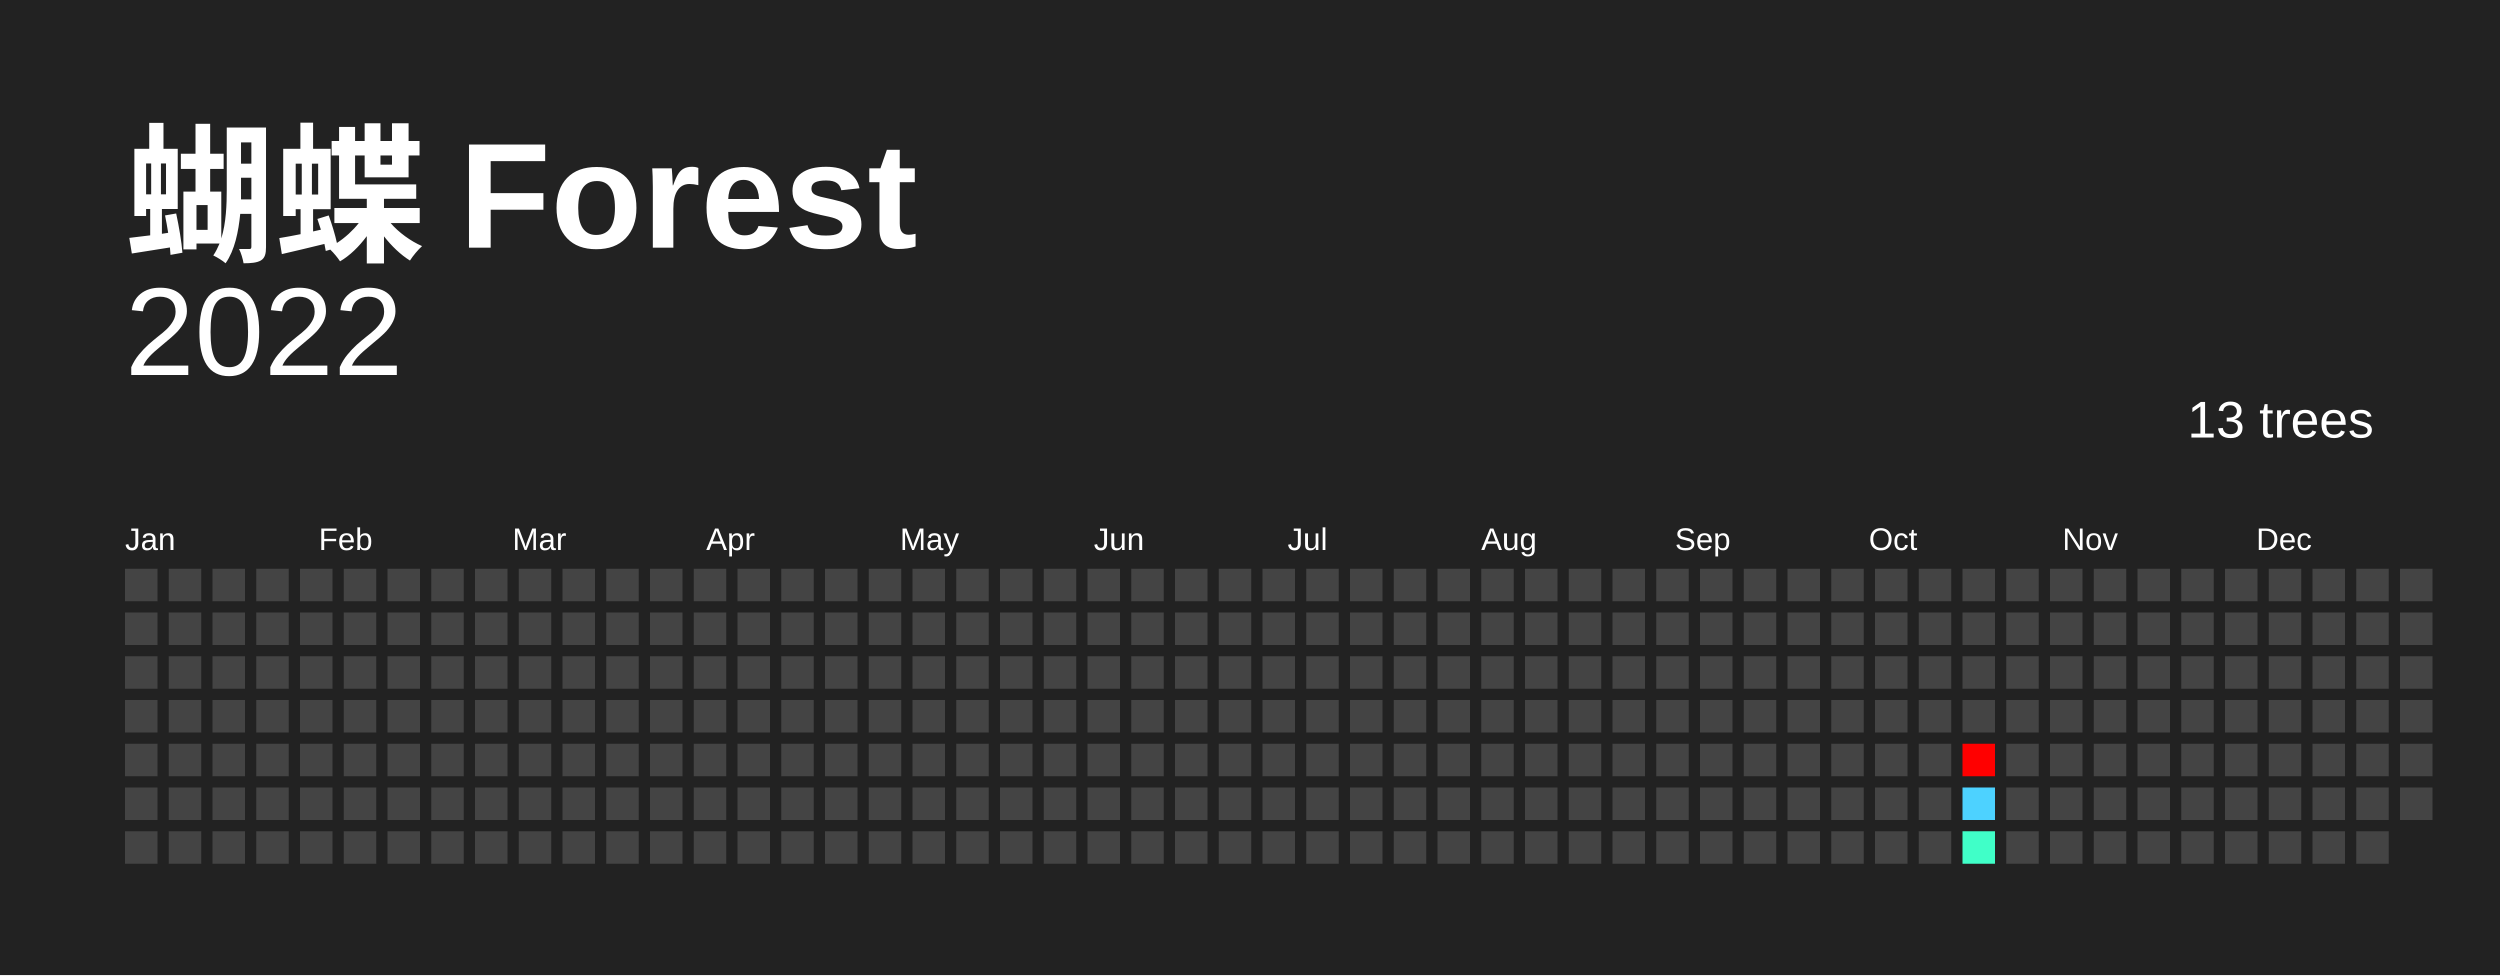
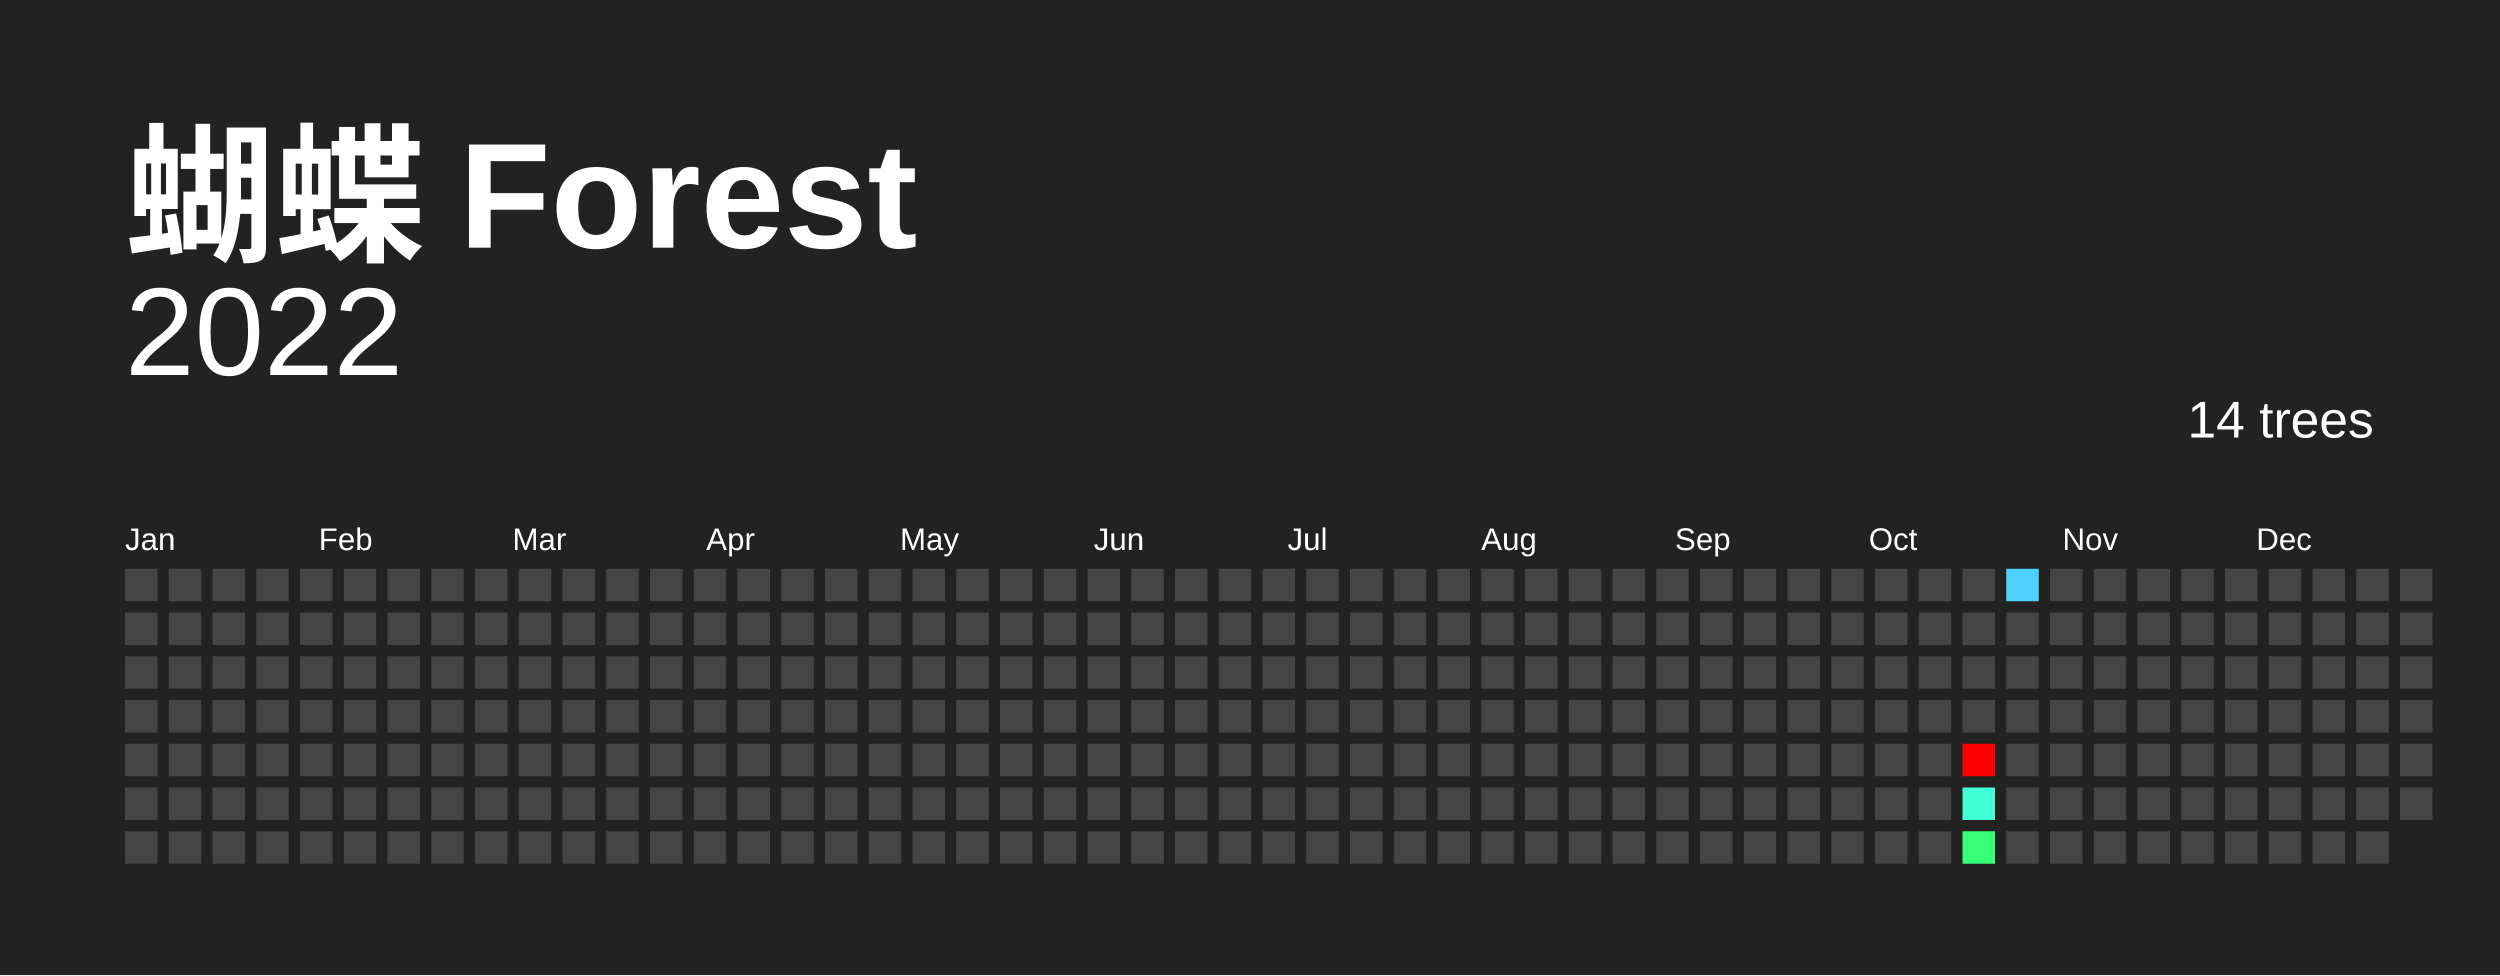
<svg xmlns="http://www.w3.org/2000/svg" baseProfile="full" height="78mm" version="1.1" viewBox="0,0,200,78" width="200mm">
  <defs />
  <rect fill="#222222" height="78" width="200" x="0" y="0" />
  <text fill="#FFFFFF" style="font-size:12px; font-family:Arial; font-weight:bold;" x="10" y="20">蝴蝶 Forest</text>
  <text alignment-baseline="hanging" fill="#FFFFFF" style="font-size:10.0px; font-family:Arial;" x="10" y="30">2022</text>
-   <text alignment-baseline="hanging" fill="#FFFFFF" style="font-size:4.125px; font-family:Arial;" x="175" y="35">13 trees</text>
+   <text alignment-baseline="hanging" fill="#FFFFFF" style="font-size:4.125px; font-family:Arial;" x="175" y="35">14 trees</text>
  <text fill="#FFFFFF" style="font-size:2.5px; font-family:Arial" x="10.0" y="44">Jan</text>
  <text fill="#FFFFFF" style="font-size:2.5px; font-family:Arial" x="25.5" y="44">Feb</text>
  <text fill="#FFFFFF" style="font-size:2.5px; font-family:Arial" x="41.0" y="44">Mar</text>
  <text fill="#FFFFFF" style="font-size:2.5px; font-family:Arial" x="56.5" y="44">Apr</text>
  <text fill="#FFFFFF" style="font-size:2.5px; font-family:Arial" x="72.0" y="44">May</text>
  <text fill="#FFFFFF" style="font-size:2.5px; font-family:Arial" x="87.5" y="44">Jun</text>
  <text fill="#FFFFFF" style="font-size:2.5px; font-family:Arial" x="103.0" y="44">Jul</text>
  <text fill="#FFFFFF" style="font-size:2.5px; font-family:Arial" x="118.5" y="44">Aug</text>
  <text fill="#FFFFFF" style="font-size:2.5px; font-family:Arial" x="134.0" y="44">Sep</text>
  <text fill="#FFFFFF" style="font-size:2.5px; font-family:Arial" x="149.5" y="44">Oct</text>
  <text fill="#FFFFFF" style="font-size:2.5px; font-family:Arial" x="165.0" y="44">Nov</text>
  <text fill="#FFFFFF" style="font-size:2.5px; font-family:Arial" x="180.5" y="44">Dec</text>
  <rect fill="#444444" height="2.6" width="2.6" x="10.0" y="45.5" />
  <rect fill="#444444" height="2.6" width="2.6" x="10.0" y="49.0" />
  <rect fill="#444444" height="2.6" width="2.6" x="10.0" y="52.5" />
  <rect fill="#444444" height="2.6" width="2.6" x="10.0" y="56.0" />
  <rect fill="#444444" height="2.6" width="2.6" x="10.0" y="59.5" />
  <rect fill="#444444" height="2.6" width="2.6" x="10.0" y="63.0" />
  <rect fill="#444444" height="2.6" width="2.6" x="10.0" y="66.5" />
  <rect fill="#444444" height="2.6" width="2.6" x="13.5" y="45.5" />
  <rect fill="#444444" height="2.6" width="2.6" x="13.5" y="49.0" />
  <rect fill="#444444" height="2.6" width="2.6" x="13.5" y="52.5" />
  <rect fill="#444444" height="2.6" width="2.6" x="13.5" y="56.0" />
  <rect fill="#444444" height="2.6" width="2.6" x="13.5" y="59.5" />
  <rect fill="#444444" height="2.6" width="2.6" x="13.5" y="63.0" />
  <rect fill="#444444" height="2.6" width="2.6" x="13.5" y="66.5" />
  <rect fill="#444444" height="2.6" width="2.6" x="17.0" y="45.5" />
  <rect fill="#444444" height="2.6" width="2.6" x="17.0" y="49.0" />
  <rect fill="#444444" height="2.6" width="2.6" x="17.0" y="52.5" />
  <rect fill="#444444" height="2.6" width="2.6" x="17.0" y="56.0" />
  <rect fill="#444444" height="2.6" width="2.6" x="17.0" y="59.5" />
  <rect fill="#444444" height="2.6" width="2.6" x="17.0" y="63.0" />
  <rect fill="#444444" height="2.6" width="2.6" x="17.0" y="66.5" />
  <rect fill="#444444" height="2.6" width="2.6" x="20.5" y="45.5" />
  <rect fill="#444444" height="2.6" width="2.6" x="20.5" y="49.0" />
  <rect fill="#444444" height="2.6" width="2.6" x="20.5" y="52.5" />
  <rect fill="#444444" height="2.6" width="2.6" x="20.5" y="56.0" />
  <rect fill="#444444" height="2.6" width="2.6" x="20.5" y="59.5" />
  <rect fill="#444444" height="2.6" width="2.6" x="20.5" y="63.0" />
  <rect fill="#444444" height="2.6" width="2.6" x="20.5" y="66.5" />
  <rect fill="#444444" height="2.6" width="2.6" x="24.0" y="45.5" />
  <rect fill="#444444" height="2.6" width="2.6" x="24.0" y="49.0" />
  <rect fill="#444444" height="2.6" width="2.6" x="24.0" y="52.5" />
  <rect fill="#444444" height="2.6" width="2.6" x="24.0" y="56.0" />
  <rect fill="#444444" height="2.6" width="2.6" x="24.0" y="59.5" />
  <rect fill="#444444" height="2.6" width="2.6" x="24.0" y="63.0" />
  <rect fill="#444444" height="2.6" width="2.6" x="24.0" y="66.5" />
  <rect fill="#444444" height="2.6" width="2.6" x="27.5" y="45.5" />
  <rect fill="#444444" height="2.6" width="2.6" x="27.5" y="49.0" />
  <rect fill="#444444" height="2.6" width="2.6" x="27.5" y="52.5" />
  <rect fill="#444444" height="2.6" width="2.6" x="27.5" y="56.0" />
  <rect fill="#444444" height="2.6" width="2.6" x="27.5" y="59.5" />
  <rect fill="#444444" height="2.6" width="2.6" x="27.5" y="63.0" />
  <rect fill="#444444" height="2.6" width="2.6" x="27.5" y="66.5" />
  <rect fill="#444444" height="2.6" width="2.6" x="31.0" y="45.5" />
  <rect fill="#444444" height="2.6" width="2.6" x="31.0" y="49.0" />
  <rect fill="#444444" height="2.6" width="2.6" x="31.0" y="52.5" />
  <rect fill="#444444" height="2.6" width="2.6" x="31.0" y="56.0" />
  <rect fill="#444444" height="2.6" width="2.6" x="31.0" y="59.5" />
  <rect fill="#444444" height="2.6" width="2.6" x="31.0" y="63.0" />
  <rect fill="#444444" height="2.6" width="2.6" x="31.0" y="66.5" />
  <rect fill="#444444" height="2.6" width="2.6" x="34.5" y="45.5" />
  <rect fill="#444444" height="2.6" width="2.6" x="34.5" y="49.0" />
  <rect fill="#444444" height="2.6" width="2.6" x="34.5" y="52.5" />
  <rect fill="#444444" height="2.6" width="2.6" x="34.5" y="56.0" />
  <rect fill="#444444" height="2.6" width="2.6" x="34.5" y="59.5" />
  <rect fill="#444444" height="2.6" width="2.6" x="34.5" y="63.0" />
  <rect fill="#444444" height="2.6" width="2.6" x="34.5" y="66.5" />
  <rect fill="#444444" height="2.6" width="2.6" x="38.0" y="45.5" />
  <rect fill="#444444" height="2.6" width="2.6" x="38.0" y="49.0" />
  <rect fill="#444444" height="2.6" width="2.6" x="38.0" y="52.5" />
  <rect fill="#444444" height="2.6" width="2.6" x="38.0" y="56.0" />
  <rect fill="#444444" height="2.6" width="2.6" x="38.0" y="59.5" />
  <rect fill="#444444" height="2.6" width="2.6" x="38.0" y="63.0" />
  <rect fill="#444444" height="2.6" width="2.6" x="38.0" y="66.5" />
  <rect fill="#444444" height="2.6" width="2.6" x="41.5" y="45.5" />
  <rect fill="#444444" height="2.6" width="2.6" x="41.5" y="49.0" />
  <rect fill="#444444" height="2.6" width="2.6" x="41.5" y="52.5" />
  <rect fill="#444444" height="2.6" width="2.6" x="41.5" y="56.0" />
  <rect fill="#444444" height="2.6" width="2.6" x="41.5" y="59.5" />
  <rect fill="#444444" height="2.6" width="2.6" x="41.5" y="63.0" />
  <rect fill="#444444" height="2.6" width="2.6" x="41.5" y="66.5" />
  <rect fill="#444444" height="2.6" width="2.6" x="45.0" y="45.5" />
  <rect fill="#444444" height="2.6" width="2.6" x="45.0" y="49.0" />
  <rect fill="#444444" height="2.6" width="2.6" x="45.0" y="52.5" />
  <rect fill="#444444" height="2.6" width="2.6" x="45.0" y="56.0" />
  <rect fill="#444444" height="2.6" width="2.6" x="45.0" y="59.5" />
  <rect fill="#444444" height="2.6" width="2.6" x="45.0" y="63.0" />
  <rect fill="#444444" height="2.6" width="2.6" x="45.0" y="66.5" />
  <rect fill="#444444" height="2.6" width="2.6" x="48.5" y="45.5" />
  <rect fill="#444444" height="2.6" width="2.6" x="48.5" y="49.0" />
  <rect fill="#444444" height="2.6" width="2.6" x="48.5" y="52.5" />
  <rect fill="#444444" height="2.6" width="2.6" x="48.5" y="56.0" />
  <rect fill="#444444" height="2.6" width="2.6" x="48.5" y="59.5" />
  <rect fill="#444444" height="2.6" width="2.6" x="48.5" y="63.0" />
  <rect fill="#444444" height="2.6" width="2.6" x="48.5" y="66.5" />
  <rect fill="#444444" height="2.6" width="2.6" x="52.0" y="45.5" />
  <rect fill="#444444" height="2.6" width="2.6" x="52.0" y="49.0" />
  <rect fill="#444444" height="2.6" width="2.6" x="52.0" y="52.5" />
  <rect fill="#444444" height="2.6" width="2.6" x="52.0" y="56.0" />
  <rect fill="#444444" height="2.6" width="2.6" x="52.0" y="59.5" />
  <rect fill="#444444" height="2.6" width="2.6" x="52.0" y="63.0" />
  <rect fill="#444444" height="2.6" width="2.6" x="52.0" y="66.5" />
  <rect fill="#444444" height="2.6" width="2.6" x="55.5" y="45.5" />
  <rect fill="#444444" height="2.6" width="2.6" x="55.5" y="49.0" />
  <rect fill="#444444" height="2.6" width="2.6" x="55.5" y="52.5" />
  <rect fill="#444444" height="2.6" width="2.6" x="55.5" y="56.0" />
  <rect fill="#444444" height="2.6" width="2.6" x="55.5" y="59.5" />
  <rect fill="#444444" height="2.6" width="2.6" x="55.5" y="63.0" />
  <rect fill="#444444" height="2.6" width="2.6" x="55.5" y="66.5" />
  <rect fill="#444444" height="2.6" width="2.6" x="59.0" y="45.5" />
  <rect fill="#444444" height="2.6" width="2.6" x="59.0" y="49.0" />
  <rect fill="#444444" height="2.6" width="2.6" x="59.0" y="52.5" />
  <rect fill="#444444" height="2.6" width="2.6" x="59.0" y="56.0" />
  <rect fill="#444444" height="2.6" width="2.6" x="59.0" y="59.5" />
  <rect fill="#444444" height="2.6" width="2.6" x="59.0" y="63.0" />
  <rect fill="#444444" height="2.6" width="2.6" x="59.0" y="66.5" />
  <rect fill="#444444" height="2.6" width="2.6" x="62.5" y="45.5" />
  <rect fill="#444444" height="2.6" width="2.6" x="62.5" y="49.0" />
  <rect fill="#444444" height="2.6" width="2.6" x="62.5" y="52.5" />
  <rect fill="#444444" height="2.6" width="2.6" x="62.5" y="56.0" />
  <rect fill="#444444" height="2.6" width="2.6" x="62.5" y="59.5" />
  <rect fill="#444444" height="2.6" width="2.6" x="62.5" y="63.0" />
  <rect fill="#444444" height="2.6" width="2.6" x="62.5" y="66.5" />
  <rect fill="#444444" height="2.6" width="2.6" x="66.0" y="45.5" />
  <rect fill="#444444" height="2.6" width="2.6" x="66.0" y="49.0" />
  <rect fill="#444444" height="2.6" width="2.6" x="66.0" y="52.5" />
  <rect fill="#444444" height="2.6" width="2.6" x="66.0" y="56.0" />
  <rect fill="#444444" height="2.6" width="2.6" x="66.0" y="59.5" />
  <rect fill="#444444" height="2.6" width="2.6" x="66.0" y="63.0" />
  <rect fill="#444444" height="2.6" width="2.6" x="66.0" y="66.5" />
  <rect fill="#444444" height="2.6" width="2.6" x="69.5" y="45.5" />
  <rect fill="#444444" height="2.6" width="2.6" x="69.5" y="49.0" />
  <rect fill="#444444" height="2.6" width="2.6" x="69.5" y="52.5" />
  <rect fill="#444444" height="2.6" width="2.6" x="69.5" y="56.0" />
  <rect fill="#444444" height="2.6" width="2.6" x="69.5" y="59.5" />
  <rect fill="#444444" height="2.6" width="2.6" x="69.5" y="63.0" />
  <rect fill="#444444" height="2.6" width="2.6" x="69.5" y="66.5" />
  <rect fill="#444444" height="2.6" width="2.6" x="73.0" y="45.5" />
  <rect fill="#444444" height="2.6" width="2.6" x="73.0" y="49.0" />
  <rect fill="#444444" height="2.6" width="2.6" x="73.0" y="52.5" />
  <rect fill="#444444" height="2.6" width="2.6" x="73.0" y="56.0" />
  <rect fill="#444444" height="2.6" width="2.6" x="73.0" y="59.5" />
  <rect fill="#444444" height="2.6" width="2.6" x="73.0" y="63.0" />
  <rect fill="#444444" height="2.6" width="2.6" x="73.0" y="66.5" />
  <rect fill="#444444" height="2.6" width="2.6" x="76.5" y="45.5" />
  <rect fill="#444444" height="2.6" width="2.6" x="76.5" y="49.0" />
  <rect fill="#444444" height="2.6" width="2.6" x="76.5" y="52.5" />
  <rect fill="#444444" height="2.6" width="2.6" x="76.5" y="56.0" />
  <rect fill="#444444" height="2.6" width="2.6" x="76.5" y="59.5" />
  <rect fill="#444444" height="2.6" width="2.6" x="76.5" y="63.0" />
  <rect fill="#444444" height="2.6" width="2.6" x="76.5" y="66.5" />
  <rect fill="#444444" height="2.6" width="2.6" x="80.0" y="45.5" />
  <rect fill="#444444" height="2.6" width="2.6" x="80.0" y="49.0" />
  <rect fill="#444444" height="2.6" width="2.6" x="80.0" y="52.5" />
  <rect fill="#444444" height="2.6" width="2.6" x="80.0" y="56.0" />
  <rect fill="#444444" height="2.6" width="2.6" x="80.0" y="59.5" />
  <rect fill="#444444" height="2.6" width="2.6" x="80.0" y="63.0" />
  <rect fill="#444444" height="2.6" width="2.6" x="80.0" y="66.5" />
  <rect fill="#444444" height="2.6" width="2.6" x="83.5" y="45.5" />
  <rect fill="#444444" height="2.6" width="2.6" x="83.5" y="49.0" />
  <rect fill="#444444" height="2.6" width="2.6" x="83.5" y="52.5" />
  <rect fill="#444444" height="2.6" width="2.6" x="83.5" y="56.0" />
  <rect fill="#444444" height="2.6" width="2.6" x="83.5" y="59.5" />
  <rect fill="#444444" height="2.6" width="2.6" x="83.5" y="63.0" />
  <rect fill="#444444" height="2.6" width="2.6" x="83.5" y="66.5" />
  <rect fill="#444444" height="2.6" width="2.6" x="87.0" y="45.5" />
  <rect fill="#444444" height="2.6" width="2.6" x="87.0" y="49.0" />
  <rect fill="#444444" height="2.6" width="2.6" x="87.0" y="52.5" />
  <rect fill="#444444" height="2.6" width="2.6" x="87.0" y="56.0" />
  <rect fill="#444444" height="2.6" width="2.6" x="87.0" y="59.5" />
  <rect fill="#444444" height="2.6" width="2.6" x="87.0" y="63.0" />
  <rect fill="#444444" height="2.6" width="2.6" x="87.0" y="66.5" />
  <rect fill="#444444" height="2.6" width="2.6" x="90.5" y="45.5" />
  <rect fill="#444444" height="2.6" width="2.6" x="90.5" y="49.0" />
  <rect fill="#444444" height="2.6" width="2.6" x="90.5" y="52.5" />
  <rect fill="#444444" height="2.6" width="2.6" x="90.5" y="56.0" />
  <rect fill="#444444" height="2.6" width="2.6" x="90.5" y="59.5" />
  <rect fill="#444444" height="2.6" width="2.6" x="90.5" y="63.0" />
  <rect fill="#444444" height="2.6" width="2.6" x="90.5" y="66.5" />
  <rect fill="#444444" height="2.6" width="2.6" x="94.0" y="45.5" />
  <rect fill="#444444" height="2.6" width="2.6" x="94.0" y="49.0" />
  <rect fill="#444444" height="2.6" width="2.6" x="94.0" y="52.5" />
  <rect fill="#444444" height="2.6" width="2.6" x="94.0" y="56.0" />
  <rect fill="#444444" height="2.6" width="2.6" x="94.0" y="59.5" />
  <rect fill="#444444" height="2.6" width="2.6" x="94.0" y="63.0" />
  <rect fill="#444444" height="2.6" width="2.6" x="94.0" y="66.5" />
  <rect fill="#444444" height="2.6" width="2.6" x="97.5" y="45.5" />
  <rect fill="#444444" height="2.6" width="2.6" x="97.5" y="49.0" />
  <rect fill="#444444" height="2.6" width="2.6" x="97.5" y="52.5" />
  <rect fill="#444444" height="2.6" width="2.6" x="97.5" y="56.0" />
  <rect fill="#444444" height="2.6" width="2.6" x="97.5" y="59.5" />
  <rect fill="#444444" height="2.6" width="2.6" x="97.5" y="63.0" />
  <rect fill="#444444" height="2.6" width="2.6" x="97.5" y="66.5" />
  <rect fill="#444444" height="2.6" width="2.6" x="101.0" y="45.5" />
  <rect fill="#444444" height="2.6" width="2.6" x="101.0" y="49.0" />
  <rect fill="#444444" height="2.6" width="2.6" x="101.0" y="52.5" />
  <rect fill="#444444" height="2.6" width="2.6" x="101.0" y="56.0" />
  <rect fill="#444444" height="2.6" width="2.6" x="101.0" y="59.5" />
  <rect fill="#444444" height="2.6" width="2.6" x="101.0" y="63.0" />
  <rect fill="#444444" height="2.6" width="2.6" x="101.0" y="66.5" />
  <rect fill="#444444" height="2.6" width="2.6" x="104.5" y="45.5" />
  <rect fill="#444444" height="2.6" width="2.6" x="104.5" y="49.0" />
  <rect fill="#444444" height="2.6" width="2.6" x="104.5" y="52.5" />
  <rect fill="#444444" height="2.6" width="2.6" x="104.5" y="56.0" />
  <rect fill="#444444" height="2.6" width="2.6" x="104.5" y="59.5" />
  <rect fill="#444444" height="2.6" width="2.6" x="104.5" y="63.0" />
  <rect fill="#444444" height="2.6" width="2.6" x="104.5" y="66.5" />
  <rect fill="#444444" height="2.6" width="2.6" x="108.0" y="45.5" />
  <rect fill="#444444" height="2.6" width="2.6" x="108.0" y="49.0" />
  <rect fill="#444444" height="2.6" width="2.6" x="108.0" y="52.5" />
  <rect fill="#444444" height="2.6" width="2.6" x="108.0" y="56.0" />
  <rect fill="#444444" height="2.6" width="2.6" x="108.0" y="59.5" />
  <rect fill="#444444" height="2.6" width="2.6" x="108.0" y="63.0" />
  <rect fill="#444444" height="2.6" width="2.6" x="108.0" y="66.5" />
  <rect fill="#444444" height="2.6" width="2.6" x="111.5" y="45.5" />
  <rect fill="#444444" height="2.6" width="2.6" x="111.5" y="49.0" />
  <rect fill="#444444" height="2.6" width="2.6" x="111.5" y="52.5" />
  <rect fill="#444444" height="2.6" width="2.6" x="111.5" y="56.0" />
  <rect fill="#444444" height="2.6" width="2.6" x="111.5" y="59.5" />
  <rect fill="#444444" height="2.6" width="2.6" x="111.5" y="63.0" />
  <rect fill="#444444" height="2.6" width="2.6" x="111.5" y="66.5" />
  <rect fill="#444444" height="2.6" width="2.6" x="115.0" y="45.5" />
  <rect fill="#444444" height="2.6" width="2.6" x="115.0" y="49.0" />
  <rect fill="#444444" height="2.6" width="2.6" x="115.0" y="52.5" />
  <rect fill="#444444" height="2.6" width="2.6" x="115.0" y="56.0" />
  <rect fill="#444444" height="2.6" width="2.6" x="115.0" y="59.5" />
  <rect fill="#444444" height="2.6" width="2.6" x="115.0" y="63.0" />
  <rect fill="#444444" height="2.6" width="2.6" x="115.0" y="66.5" />
  <rect fill="#444444" height="2.6" width="2.6" x="118.5" y="45.5" />
  <rect fill="#444444" height="2.6" width="2.6" x="118.5" y="49.0" />
  <rect fill="#444444" height="2.6" width="2.6" x="118.5" y="52.5" />
  <rect fill="#444444" height="2.6" width="2.6" x="118.5" y="56.0" />
  <rect fill="#444444" height="2.6" width="2.6" x="118.5" y="59.5" />
  <rect fill="#444444" height="2.6" width="2.6" x="118.5" y="63.0" />
  <rect fill="#444444" height="2.6" width="2.6" x="118.5" y="66.5" />
  <rect fill="#444444" height="2.6" width="2.6" x="122.0" y="45.5" />
  <rect fill="#444444" height="2.6" width="2.6" x="122.0" y="49.0" />
  <rect fill="#444444" height="2.6" width="2.6" x="122.0" y="52.5" />
  <rect fill="#444444" height="2.6" width="2.6" x="122.0" y="56.0" />
  <rect fill="#444444" height="2.6" width="2.6" x="122.0" y="59.5" />
  <rect fill="#444444" height="2.6" width="2.6" x="122.0" y="63.0" />
  <rect fill="#444444" height="2.6" width="2.6" x="122.0" y="66.5" />
  <rect fill="#444444" height="2.6" width="2.6" x="125.5" y="45.5" />
  <rect fill="#444444" height="2.6" width="2.6" x="125.5" y="49.0" />
  <rect fill="#444444" height="2.6" width="2.6" x="125.5" y="52.5" />
  <rect fill="#444444" height="2.6" width="2.6" x="125.5" y="56.0" />
  <rect fill="#444444" height="2.6" width="2.6" x="125.5" y="59.5" />
  <rect fill="#444444" height="2.6" width="2.6" x="125.5" y="63.0" />
  <rect fill="#444444" height="2.6" width="2.6" x="125.5" y="66.5" />
  <rect fill="#444444" height="2.6" width="2.6" x="129.0" y="45.5" />
  <rect fill="#444444" height="2.6" width="2.6" x="129.0" y="49.0" />
  <rect fill="#444444" height="2.6" width="2.6" x="129.0" y="52.5" />
  <rect fill="#444444" height="2.6" width="2.6" x="129.0" y="56.0" />
  <rect fill="#444444" height="2.6" width="2.6" x="129.0" y="59.5" />
  <rect fill="#444444" height="2.6" width="2.6" x="129.0" y="63.0" />
  <rect fill="#444444" height="2.6" width="2.6" x="129.0" y="66.5" />
  <rect fill="#444444" height="2.6" width="2.6" x="132.5" y="45.5" />
  <rect fill="#444444" height="2.6" width="2.6" x="132.5" y="49.0" />
  <rect fill="#444444" height="2.6" width="2.6" x="132.5" y="52.5" />
  <rect fill="#444444" height="2.6" width="2.6" x="132.5" y="56.0" />
  <rect fill="#444444" height="2.6" width="2.6" x="132.5" y="59.5" />
  <rect fill="#444444" height="2.6" width="2.6" x="132.5" y="63.0" />
  <rect fill="#444444" height="2.6" width="2.6" x="132.5" y="66.5" />
  <rect fill="#444444" height="2.6" width="2.6" x="136.0" y="45.5" />
  <rect fill="#444444" height="2.6" width="2.6" x="136.0" y="49.0" />
  <rect fill="#444444" height="2.6" width="2.6" x="136.0" y="52.5" />
  <rect fill="#444444" height="2.6" width="2.6" x="136.0" y="56.0" />
  <rect fill="#444444" height="2.6" width="2.6" x="136.0" y="59.5" />
  <rect fill="#444444" height="2.6" width="2.6" x="136.0" y="63.0" />
  <rect fill="#444444" height="2.6" width="2.6" x="136.0" y="66.5" />
  <rect fill="#444444" height="2.6" width="2.6" x="139.5" y="45.5" />
  <rect fill="#444444" height="2.6" width="2.6" x="139.5" y="49.0" />
  <rect fill="#444444" height="2.6" width="2.6" x="139.5" y="52.5" />
  <rect fill="#444444" height="2.6" width="2.6" x="139.5" y="56.0" />
  <rect fill="#444444" height="2.6" width="2.6" x="139.5" y="59.5" />
  <rect fill="#444444" height="2.6" width="2.6" x="139.5" y="63.0" />
  <rect fill="#444444" height="2.6" width="2.6" x="139.5" y="66.5" />
  <rect fill="#444444" height="2.6" width="2.6" x="143.0" y="45.5" />
  <rect fill="#444444" height="2.6" width="2.6" x="143.0" y="49.0" />
  <rect fill="#444444" height="2.6" width="2.6" x="143.0" y="52.5" />
  <rect fill="#444444" height="2.6" width="2.6" x="143.0" y="56.0" />
  <rect fill="#444444" height="2.6" width="2.6" x="143.0" y="59.5" />
  <rect fill="#444444" height="2.6" width="2.6" x="143.0" y="63.0" />
  <rect fill="#444444" height="2.6" width="2.6" x="143.0" y="66.5" />
  <rect fill="#444444" height="2.6" width="2.6" x="146.5" y="45.5" />
  <rect fill="#444444" height="2.6" width="2.6" x="146.5" y="49.0" />
  <rect fill="#444444" height="2.6" width="2.6" x="146.5" y="52.5" />
  <rect fill="#444444" height="2.6" width="2.6" x="146.5" y="56.0" />
  <rect fill="#444444" height="2.6" width="2.6" x="146.5" y="59.5" />
  <rect fill="#444444" height="2.6" width="2.6" x="146.5" y="63.0" />
  <rect fill="#444444" height="2.6" width="2.6" x="146.5" y="66.5" />
  <rect fill="#444444" height="2.6" width="2.6" x="150.0" y="45.5" />
  <rect fill="#444444" height="2.6" width="2.6" x="150.0" y="49.0" />
  <rect fill="#444444" height="2.6" width="2.6" x="150.0" y="52.5" />
  <rect fill="#444444" height="2.6" width="2.6" x="150.0" y="56.0" />
  <rect fill="#444444" height="2.6" width="2.6" x="150.0" y="59.5" />
  <rect fill="#444444" height="2.6" width="2.6" x="150.0" y="63.0" />
  <rect fill="#444444" height="2.6" width="2.6" x="150.0" y="66.5" />
  <rect fill="#444444" height="2.6" width="2.6" x="153.5" y="45.5" />
  <rect fill="#444444" height="2.6" width="2.6" x="153.5" y="49.0" />
  <rect fill="#444444" height="2.6" width="2.6" x="153.5" y="52.5" />
  <rect fill="#444444" height="2.6" width="2.6" x="153.5" y="56.0" />
  <rect fill="#444444" height="2.6" width="2.6" x="153.5" y="59.5" />
  <rect fill="#444444" height="2.6" width="2.6" x="153.5" y="63.0" />
  <rect fill="#444444" height="2.6" width="2.6" x="153.5" y="66.5" />
  <rect fill="#444444" height="2.6" width="2.6" x="157.0" y="45.5" />
  <rect fill="#444444" height="2.6" width="2.6" x="157.0" y="49.0" />
  <rect fill="#444444" height="2.6" width="2.6" x="157.0" y="52.5" />
  <rect fill="#444444" height="2.6" width="2.6" x="157.0" y="56.0" />
  <rect fill="red" height="2.6" width="2.6" x="157.0" y="59.5" />
-   <rect fill="#4dd2ff" height="2.6" width="2.6" x="157.0" y="63.0" />
-   <rect fill="#40ffc8" height="2.6" width="2.6" x="157.0" y="66.5" />
-   <rect fill="#444444" height="2.6" width="2.6" x="160.5" y="45.5" />
+   <rect fill="#42ffd7" height="2.6" width="2.6" x="157.0" y="63.0" />
+   <rect fill="#37ff78" height="2.6" width="2.6" x="157.0" y="66.5" />
+   <rect fill="#4dd2ff" height="2.6" width="2.6" x="160.5" y="45.5" />
  <rect fill="#444444" height="2.6" width="2.6" x="160.5" y="49.0" />
  <rect fill="#444444" height="2.6" width="2.6" x="160.5" y="52.5" />
  <rect fill="#444444" height="2.6" width="2.6" x="160.5" y="56.0" />
  <rect fill="#444444" height="2.6" width="2.6" x="160.5" y="59.5" />
  <rect fill="#444444" height="2.6" width="2.6" x="160.5" y="63.0" />
  <rect fill="#444444" height="2.6" width="2.6" x="160.5" y="66.5" />
  <rect fill="#444444" height="2.6" width="2.6" x="164.0" y="45.5" />
  <rect fill="#444444" height="2.6" width="2.6" x="164.0" y="49.0" />
  <rect fill="#444444" height="2.6" width="2.6" x="164.0" y="52.5" />
  <rect fill="#444444" height="2.6" width="2.6" x="164.0" y="56.0" />
  <rect fill="#444444" height="2.6" width="2.6" x="164.0" y="59.5" />
  <rect fill="#444444" height="2.6" width="2.6" x="164.0" y="63.0" />
  <rect fill="#444444" height="2.6" width="2.6" x="164.0" y="66.5" />
  <rect fill="#444444" height="2.6" width="2.6" x="167.5" y="45.5" />
  <rect fill="#444444" height="2.6" width="2.6" x="167.5" y="49.0" />
  <rect fill="#444444" height="2.6" width="2.6" x="167.5" y="52.5" />
  <rect fill="#444444" height="2.6" width="2.6" x="167.5" y="56.0" />
  <rect fill="#444444" height="2.6" width="2.6" x="167.5" y="59.5" />
  <rect fill="#444444" height="2.6" width="2.6" x="167.5" y="63.0" />
  <rect fill="#444444" height="2.6" width="2.6" x="167.5" y="66.5" />
  <rect fill="#444444" height="2.6" width="2.6" x="171.0" y="45.5" />
  <rect fill="#444444" height="2.6" width="2.6" x="171.0" y="49.0" />
  <rect fill="#444444" height="2.6" width="2.6" x="171.0" y="52.5" />
  <rect fill="#444444" height="2.6" width="2.6" x="171.0" y="56.0" />
  <rect fill="#444444" height="2.6" width="2.6" x="171.0" y="59.5" />
  <rect fill="#444444" height="2.6" width="2.6" x="171.0" y="63.0" />
  <rect fill="#444444" height="2.6" width="2.6" x="171.0" y="66.5" />
  <rect fill="#444444" height="2.6" width="2.6" x="174.5" y="45.5" />
  <rect fill="#444444" height="2.6" width="2.6" x="174.5" y="49.0" />
  <rect fill="#444444" height="2.6" width="2.6" x="174.5" y="52.5" />
  <rect fill="#444444" height="2.6" width="2.6" x="174.5" y="56.0" />
  <rect fill="#444444" height="2.6" width="2.6" x="174.5" y="59.5" />
  <rect fill="#444444" height="2.6" width="2.6" x="174.5" y="63.0" />
  <rect fill="#444444" height="2.6" width="2.6" x="174.5" y="66.5" />
  <rect fill="#444444" height="2.6" width="2.6" x="178.0" y="45.5" />
  <rect fill="#444444" height="2.6" width="2.6" x="178.0" y="49.0" />
  <rect fill="#444444" height="2.6" width="2.6" x="178.0" y="52.5" />
  <rect fill="#444444" height="2.6" width="2.6" x="178.0" y="56.0" />
  <rect fill="#444444" height="2.6" width="2.6" x="178.0" y="59.5" />
  <rect fill="#444444" height="2.6" width="2.6" x="178.0" y="63.0" />
  <rect fill="#444444" height="2.6" width="2.6" x="178.0" y="66.5" />
  <rect fill="#444444" height="2.6" width="2.6" x="181.5" y="45.5" />
  <rect fill="#444444" height="2.6" width="2.6" x="181.5" y="49.0" />
  <rect fill="#444444" height="2.6" width="2.6" x="181.5" y="52.5" />
  <rect fill="#444444" height="2.6" width="2.6" x="181.5" y="56.0" />
  <rect fill="#444444" height="2.6" width="2.6" x="181.5" y="59.5" />
  <rect fill="#444444" height="2.6" width="2.6" x="181.5" y="63.0" />
  <rect fill="#444444" height="2.6" width="2.6" x="181.5" y="66.5" />
  <rect fill="#444444" height="2.6" width="2.6" x="185.0" y="45.5" />
  <rect fill="#444444" height="2.6" width="2.6" x="185.0" y="49.0" />
  <rect fill="#444444" height="2.6" width="2.6" x="185.0" y="52.5" />
  <rect fill="#444444" height="2.6" width="2.6" x="185.0" y="56.0" />
  <rect fill="#444444" height="2.6" width="2.6" x="185.0" y="59.5" />
  <rect fill="#444444" height="2.6" width="2.6" x="185.0" y="63.0" />
  <rect fill="#444444" height="2.6" width="2.6" x="185.0" y="66.5" />
  <rect fill="#444444" height="2.6" width="2.6" x="188.5" y="45.5" />
  <rect fill="#444444" height="2.6" width="2.6" x="188.5" y="49.0" />
  <rect fill="#444444" height="2.6" width="2.6" x="188.5" y="52.5" />
  <rect fill="#444444" height="2.6" width="2.6" x="188.5" y="56.0" />
  <rect fill="#444444" height="2.6" width="2.6" x="188.5" y="59.5" />
  <rect fill="#444444" height="2.6" width="2.6" x="188.5" y="63.0" />
  <rect fill="#444444" height="2.6" width="2.6" x="188.5" y="66.5" />
  <rect fill="#444444" height="2.6" width="2.6" x="192.0" y="45.5" />
  <rect fill="#444444" height="2.6" width="2.6" x="192.0" y="49.0" />
  <rect fill="#444444" height="2.6" width="2.6" x="192.0" y="52.5" />
  <rect fill="#444444" height="2.6" width="2.6" x="192.0" y="56.0" />
  <rect fill="#444444" height="2.6" width="2.6" x="192.0" y="59.5" />
  <rect fill="#444444" height="2.6" width="2.6" x="192.0" y="63.0" />
</svg>
